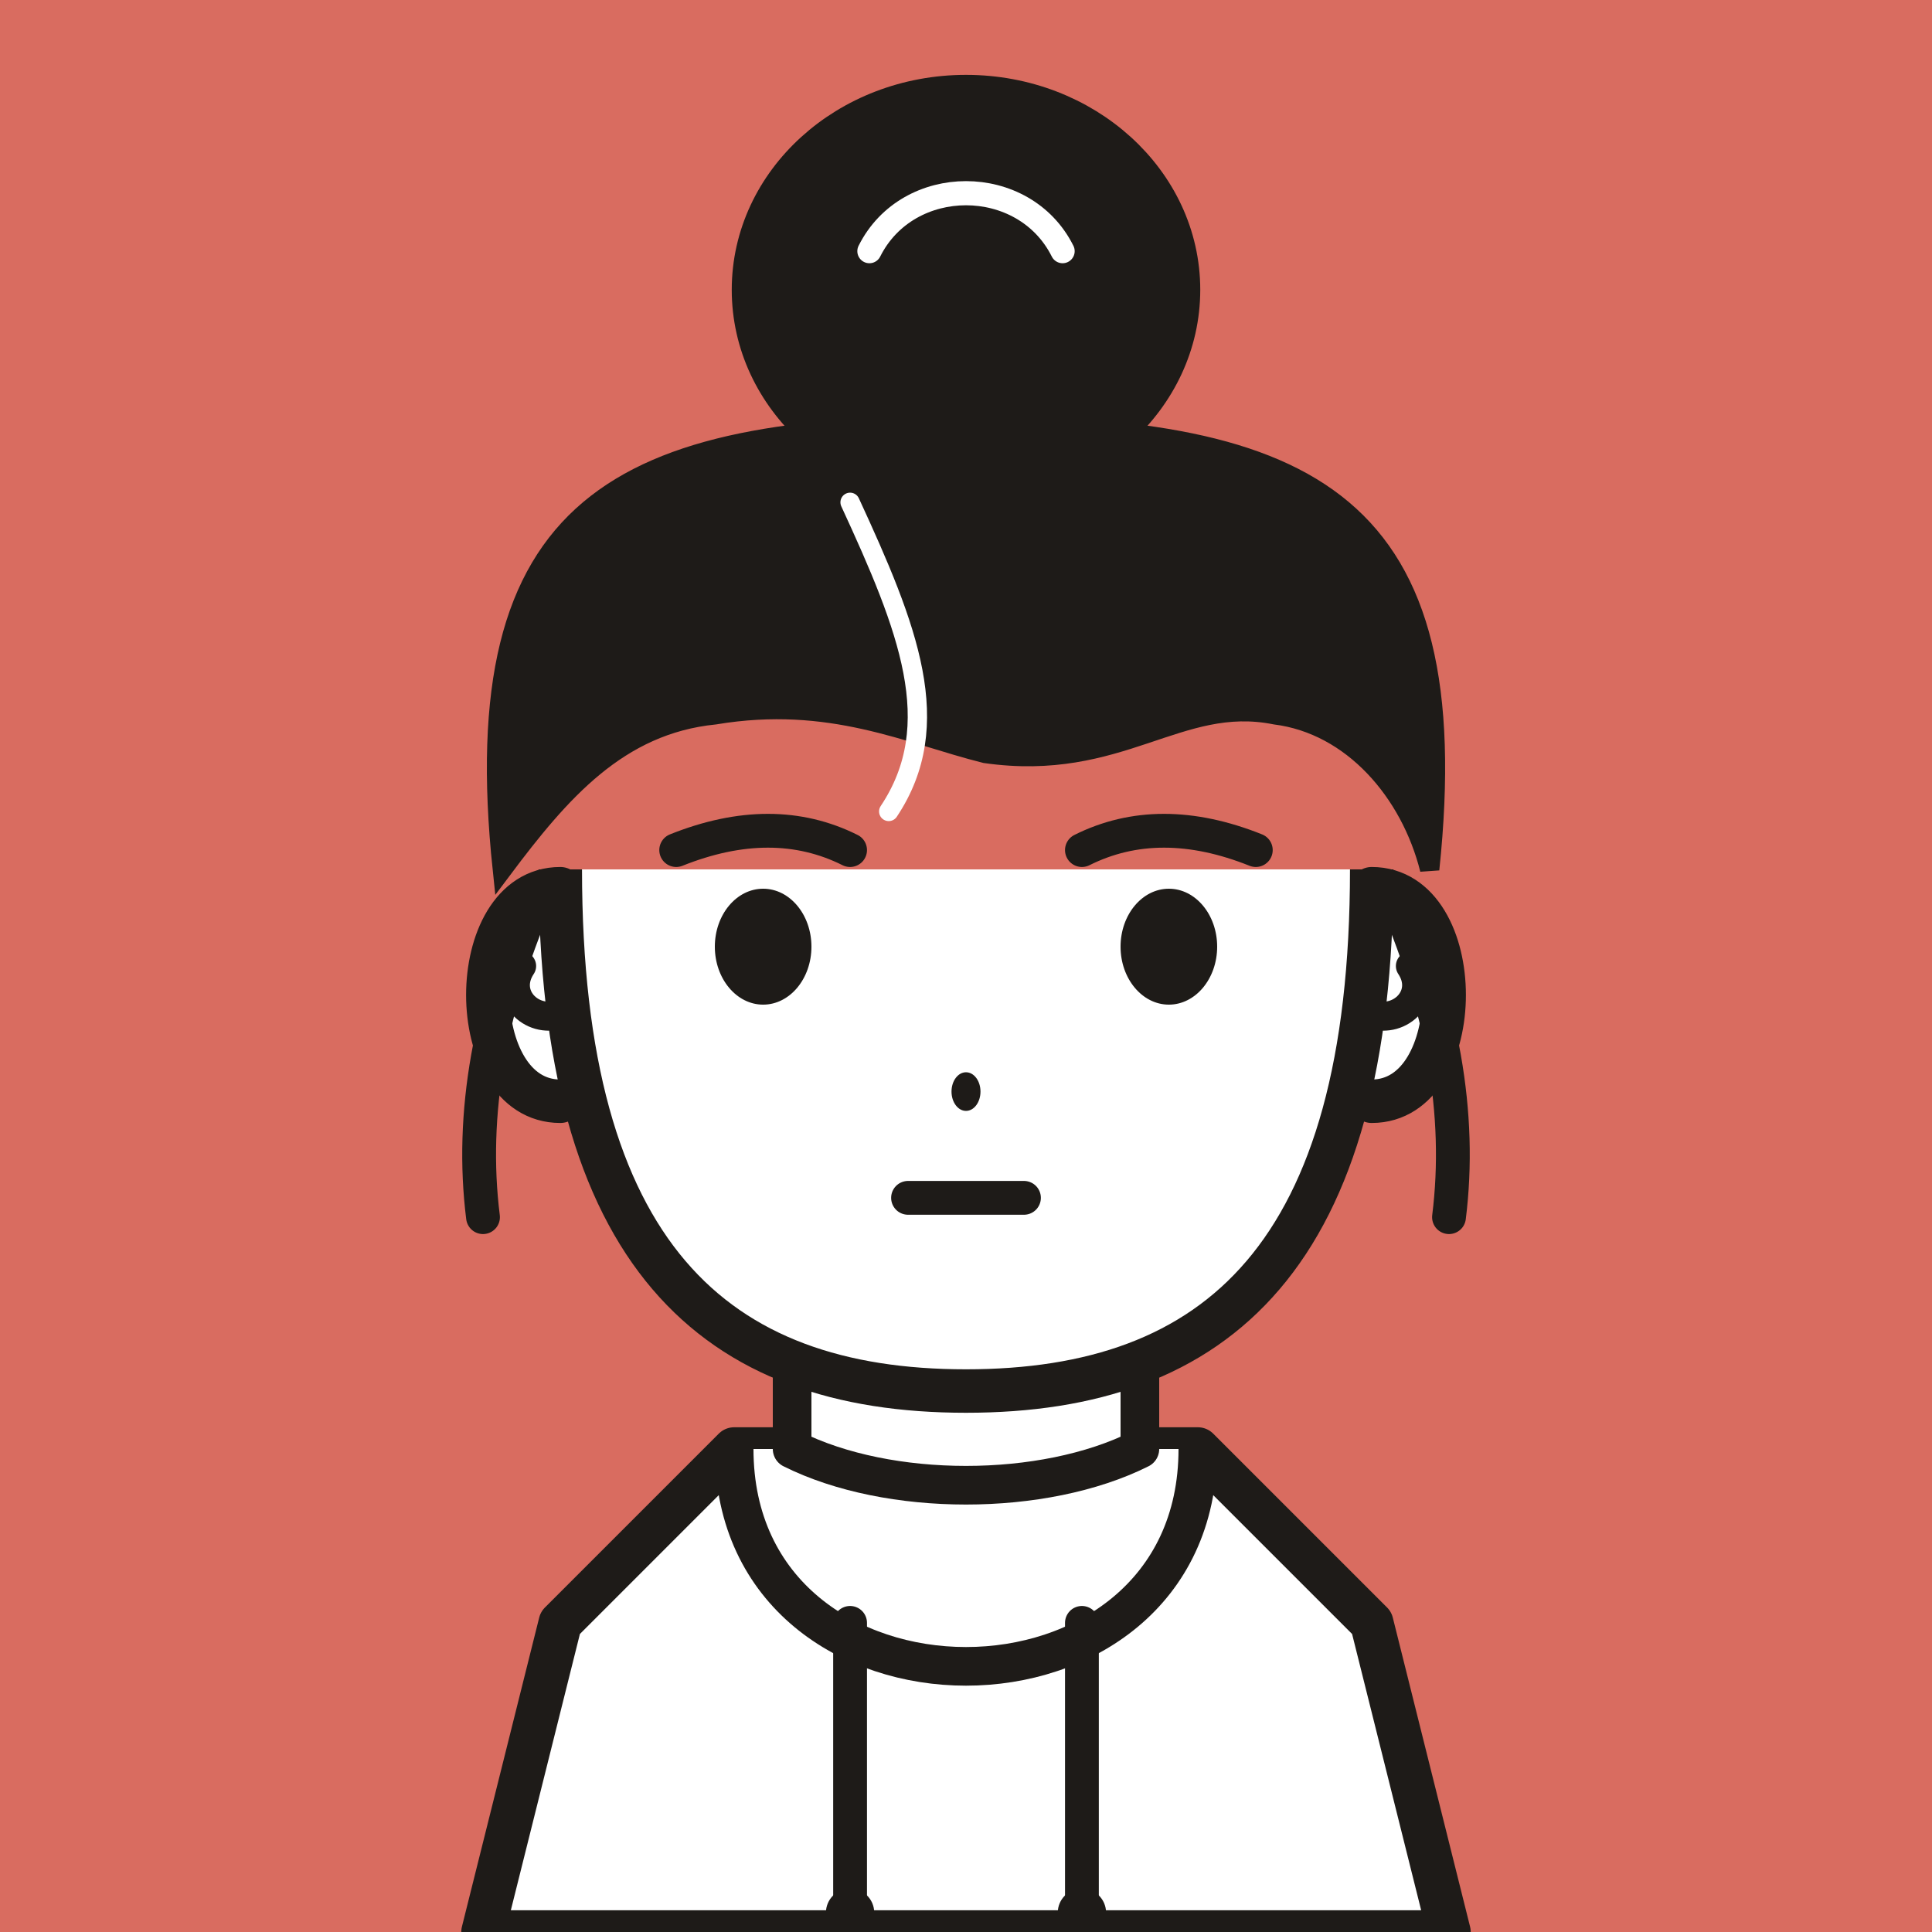
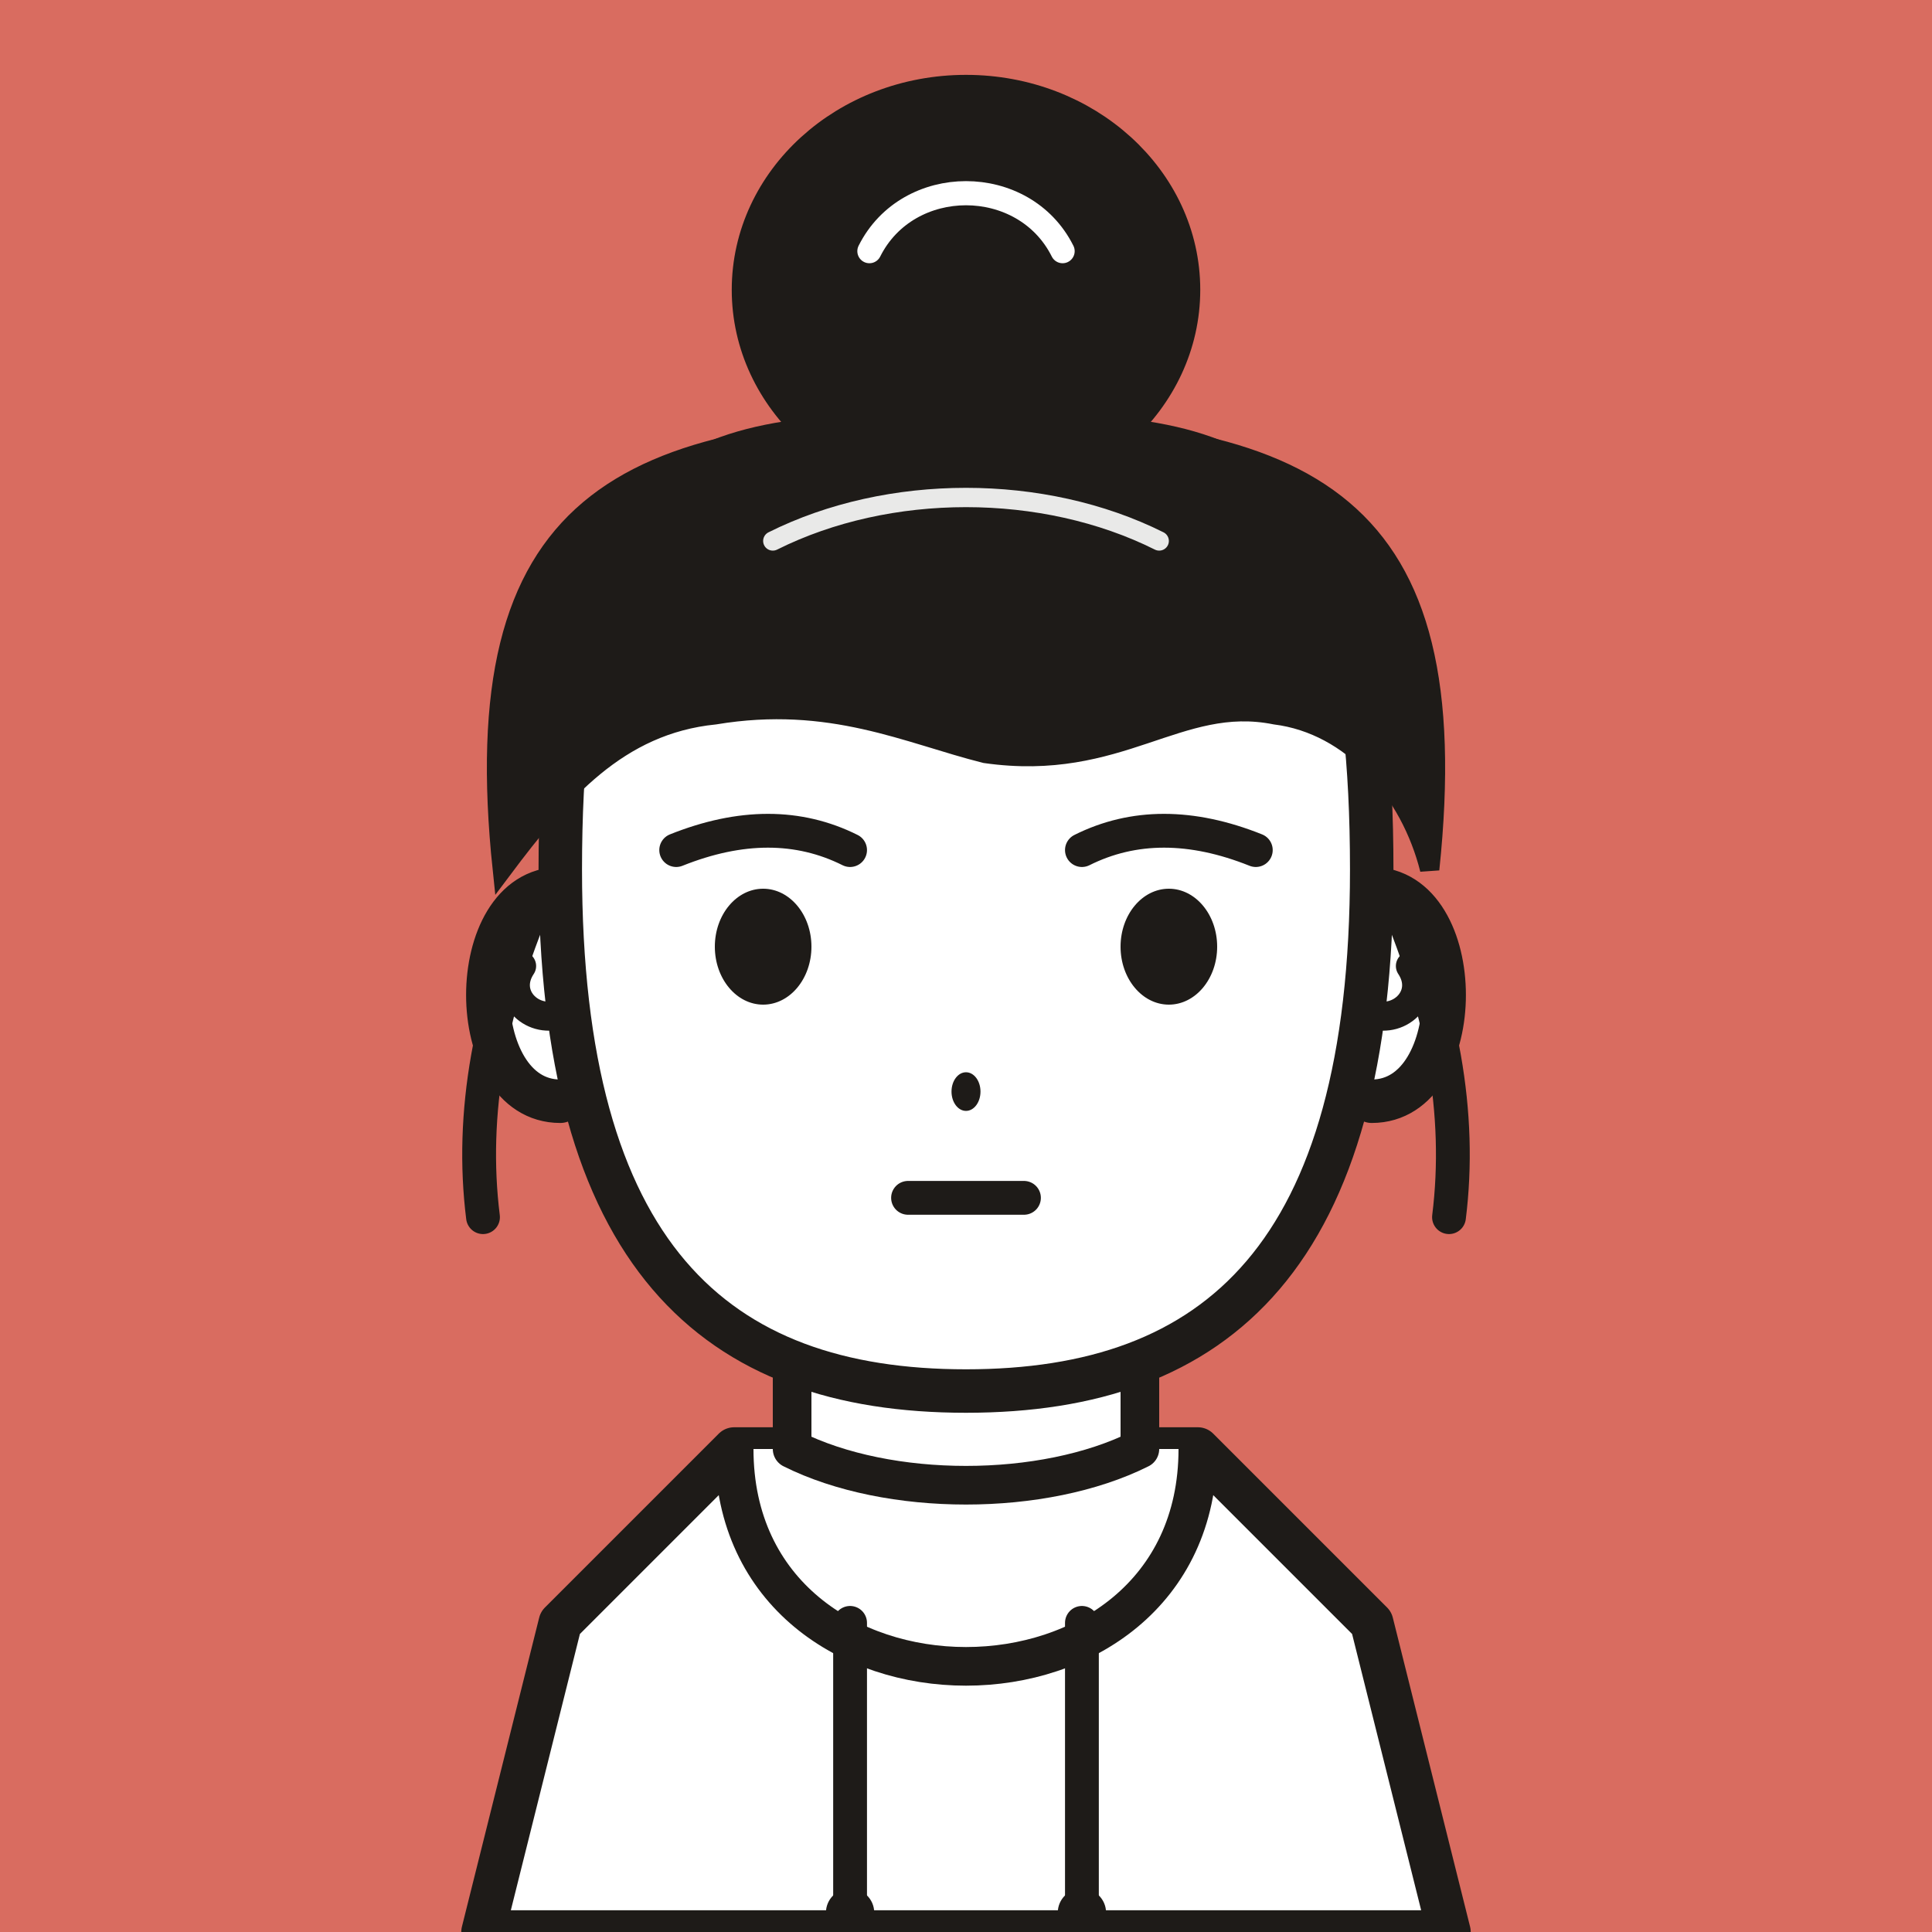
<svg xmlns="http://www.w3.org/2000/svg" viewBox="0 0 200 200" width="100%" height="100%">
  <rect width="200" height="200" fill="#d96c60" />
  <ellipse cx="100" cy="30" rx="22" ry="20" fill="#1e1b18" stroke="#1e1b18" stroke-width="4.5" />
  <path d="M 86,44 C 92,41 108,41 114,44 C 114,48 86,48 86,44 Z" fill="#ffffff" stroke="#1e1b18" stroke-width="3" stroke-linejoin="round" />
  <path d="M 90,26 C 94,18 106,18 110,26" fill="none" stroke="#ffffff" stroke-width="2.5" stroke-linecap="round" />
  <path d="M 50,200 L 58,168 L 76,150 L 124,150 L 142,168 L 150,200 Z" fill="#ffffff" stroke="#1e1b18" stroke-width="4.5" stroke-linejoin="round" />
  <path d="M 76,150 C 76,180 124,180 124,150" fill="#ffffff" stroke="#1e1b18" stroke-width="4" stroke-linejoin="round" />
  <path d="M 88,168 L 88,198" stroke="#1e1b18" stroke-width="3.5" stroke-linecap="round" />
  <circle cx="88" cy="198" r="2.5" fill="#1e1b18" />
  <path d="M 112,168 L 112,198" stroke="#1e1b18" stroke-width="3.5" stroke-linecap="round" />
  <circle cx="112" cy="198" r="2.5" fill="#1e1b18" />
  <path d="M 82,118 L 82,150 C 92,155 108,155 118,150 L 118,118 Z" fill="#ffffff" stroke="#1e1b18" stroke-width="4" stroke-linejoin="round" />
  <path d="M 58,92 C 48,92 48,114 58,114" fill="#ffffff" stroke="#1e1b18" stroke-width="4.5" stroke-linecap="round" />
  <path d="M 54,100 C 52,103 55,106 58,105" fill="none" stroke="#1e1b18" stroke-width="3" stroke-linecap="round" />
  <path d="M 142,92 C 152,92 152,114 142,114" fill="#ffffff" stroke="#1e1b18" stroke-width="4.5" stroke-linecap="round" />
  <path d="M 146,100 C 148,103 145,106 142,105" fill="none" stroke="#1e1b18" stroke-width="3" stroke-linecap="round" />
  <path d="M 56,92 Q 48,110 50,126" fill="none" stroke="#1e1b18" stroke-width="3.5" stroke-linecap="round" />
  <path d="M 144,92 Q 152,110 150,126" fill="none" stroke="#1e1b18" stroke-width="3.5" stroke-linecap="round" />
-   <path d="M 58,90 C 58,130 74,144 100,144 C 126,144 142,130 142,90" fill="#ffffff" stroke="#1e1b18" stroke-width="4.5" stroke-linejoin="round" />
+   <path d="M 58,90 C 58,130 74,144 100,144 C 126,144 142,130 142,90 C 142,45 126,45 100,45 C 74,45 58,45 58,90 Z" fill="#ffffff" stroke="#1e1b18" stroke-width="4.5" stroke-linejoin="round" />
  <path d="M 52,90 C 48,52 64,44 100,44 C 136,44 152,52 148,90 C 146,82 140,75 132,74 C 122,72 116,80 102,78 C 94,76 86,72 74,74 C 64,75 58,82 52,90 Z" fill="#1e1b18" stroke="#1e1b18" stroke-width="2" />
-   <path d="M 88,52 C 94,65 98,75 92,84" fill="none" stroke="#ffffff" stroke-width="2" stroke-linecap="round" />
+   <path d="M 80,56 C 92,50 108,50 120,56" fill="none" stroke="#ffffff" stroke-width="2" stroke-linecap="round" opacity="0.9" />
  <path d="M 70,88 Q 80,84 88,88" fill="none" stroke="#1e1b18" stroke-width="3.5" stroke-linecap="round" />
  <path d="M 112,88 Q 120,84 130,88" fill="none" stroke="#1e1b18" stroke-width="3.5" stroke-linecap="round" />
  <ellipse cx="79" cy="98" rx="5" ry="6" fill="#1e1b18" />
  <ellipse cx="121" cy="98" rx="5" ry="6" fill="#1e1b18" />
  <ellipse cx="100" cy="113" rx="1.5" ry="2" fill="#1e1b18" />
  <path d="M 94,124 L 106,124" stroke="#1e1b18" stroke-width="3.5" stroke-linecap="round" />
</svg>
